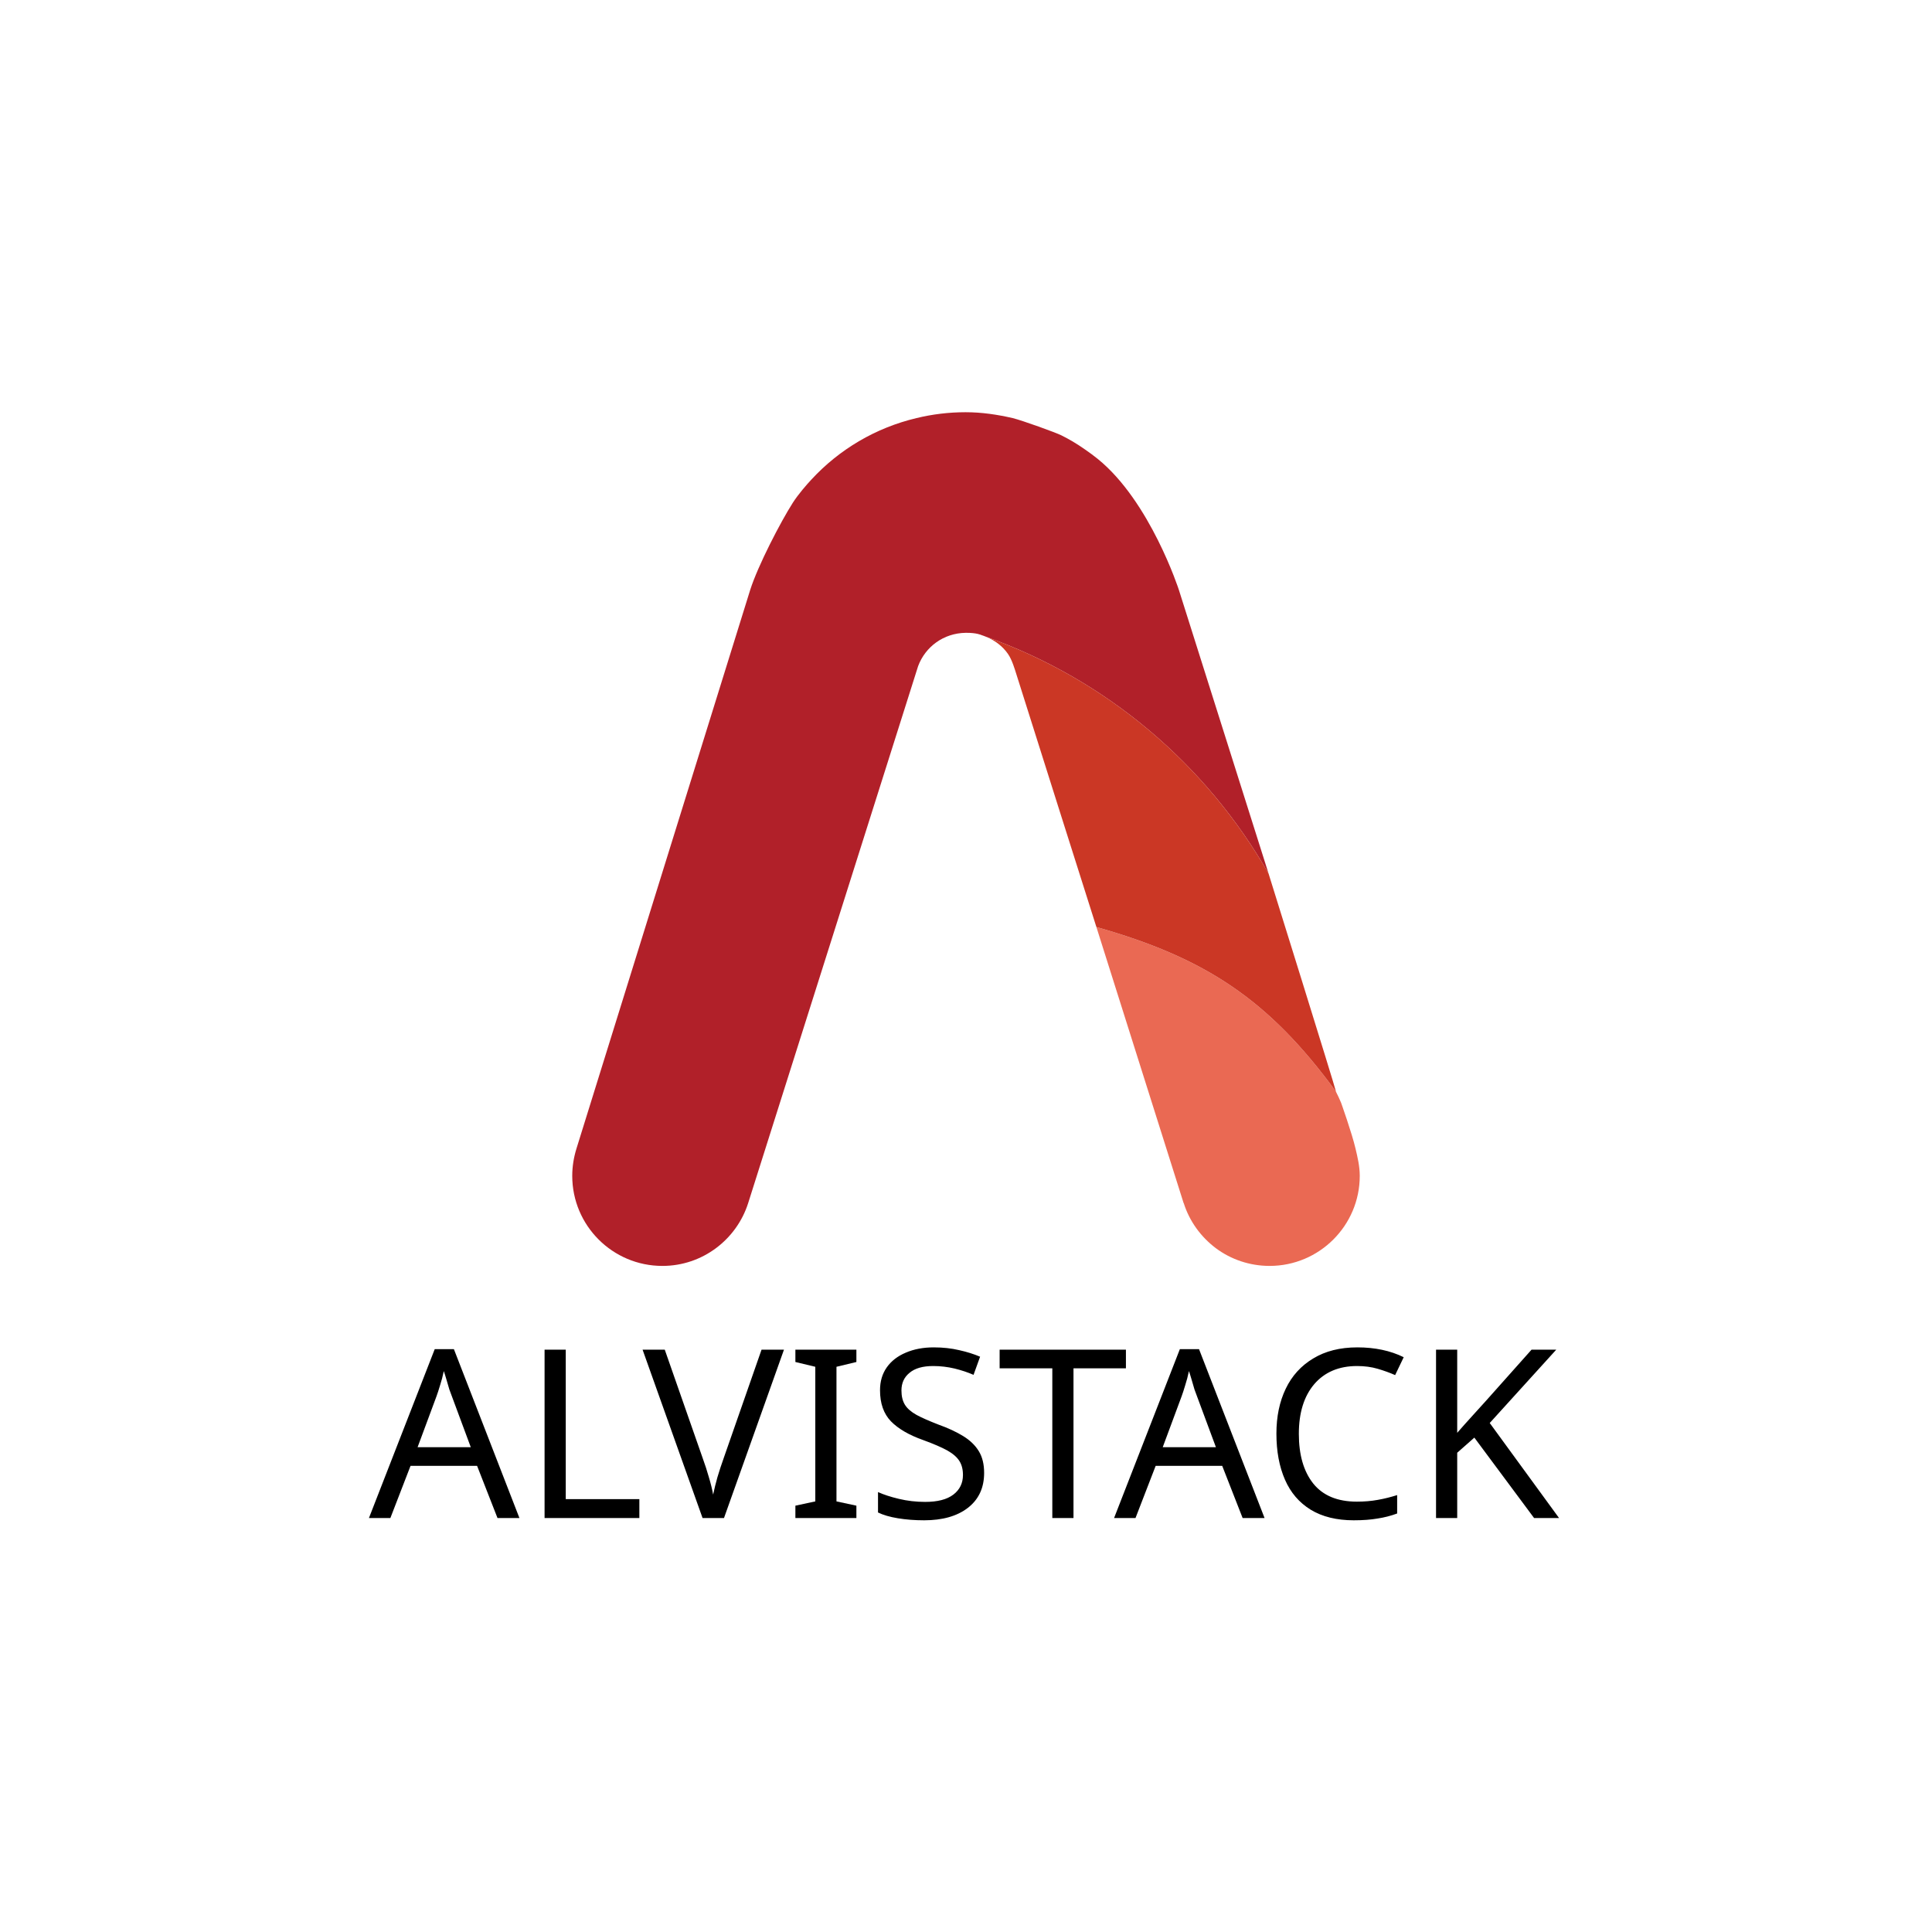
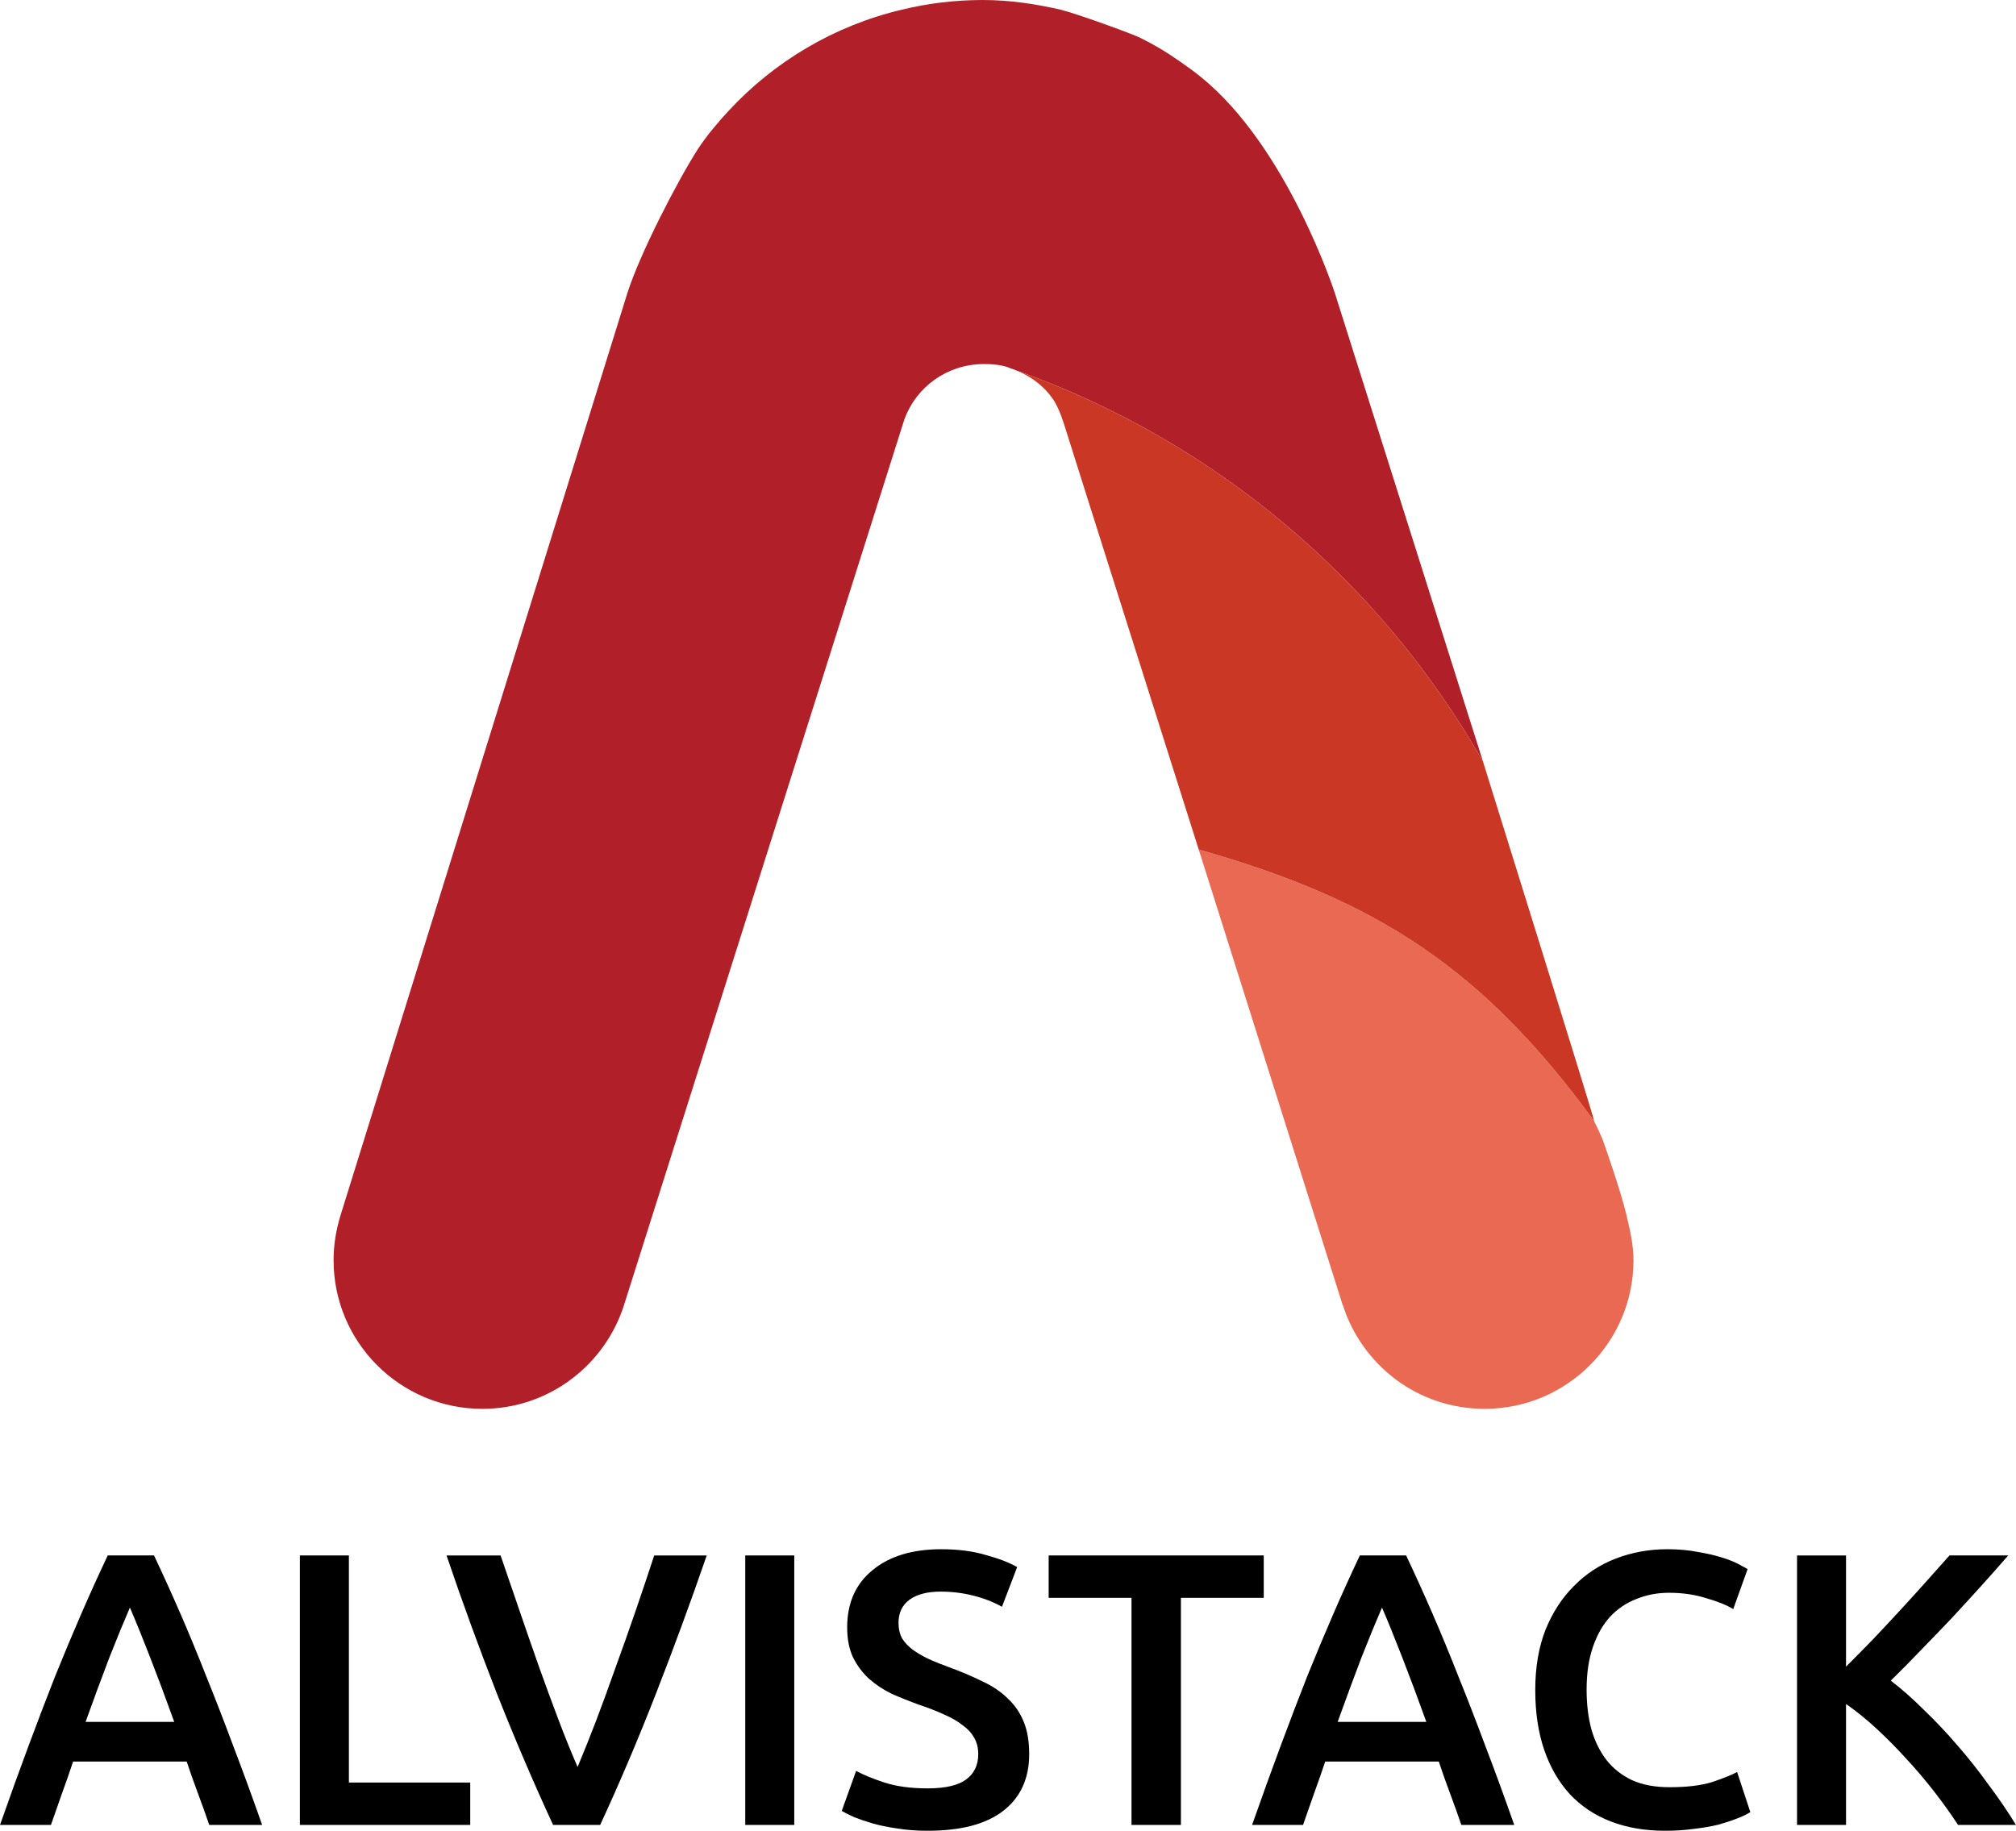
- <svg xmlns="http://www.w3.org/2000/svg" width="1500mm" height="1500mm" viewBox="0 0 1500 1500" version="1.1" id="svg1143">
+ <svg xmlns="http://www.w3.org/2000/svg" width="757.383mm" height="687.917mm" viewBox="0 0 757.383 687.917" version="1.1" id="svg1143">
  <defs id="defs1137" />
-   <g id="layer2" style="display:inline">
-     <text style="font-variant:normal;font-weight:bold;font-stretch:normal;font-size:9.379px;line-height:0.91;font-family:Ubuntu;-inkscape-font-specification:Ubuntu-Bold;text-align:center;writing-mode:lr-tb;text-anchor:middle;display:inline;fill:#000000;fill-opacity:1;fill-rule:nonzero;stroke:none;stroke-width:0.1;stroke-miterlimit:4;stroke-dasharray:none" id="text32-0-4-2-3-2-5-4-8-8-2-5-0-2-7-5-8-2-8-0" x="148.556" y="272.292">
-       <tspan id="tspan14-3-7-1-6-2-5-43-4-48-0-5-93-3-09-7-8-6-4-1" style="font-style:normal;font-variant:normal;font-weight:500;font-stretch:normal;font-size:9.379px;font-family:Ubuntu;-inkscape-font-specification:'Ubuntu Medium';text-align:center;letter-spacing:0.085px;text-anchor:middle;stroke-width:0.1;stroke-miterlimit:4;stroke-dasharray:none" x="148.556" y="272.292" />
-       <tspan style="font-style:normal;font-variant:normal;font-weight:500;font-stretch:normal;font-size:9.379px;font-family:Ubuntu;-inkscape-font-specification:'Ubuntu Medium';text-align:center;letter-spacing:0.085px;text-anchor:middle;stroke-width:0.1;stroke-miterlimit:4;stroke-dasharray:none" id="tspan1150-6-9-7-8-4-0-5-1-29-4-6-7-3-4-9-7-3-0" x="148.556" y="281.447" />
-     </text>
-     <g id="g541" transform="matrix(12.52545,0,0,12.52545,-1249.977,-513.369)">
-       <text style="font-variant:normal;font-weight:bold;font-stretch:normal;font-size:14.606px;line-height:0;font-family:Ubuntu;-inkscape-font-specification:Ubuntu-Bold;text-align:center;writing-mode:lr-tb;text-anchor:middle;display:inline;fill:#000000;fill-opacity:1;fill-rule:nonzero;stroke:none;stroke-width:0.72" id="text32-0-4-2-3-2-5-4-8-1-9-2-5-8-3-0-8-5-2-7-8" x="122.665" y="135.083">
-         <tspan style="font-style:normal;font-variant:normal;font-weight:500;font-stretch:normal;font-size:14.606px;line-height:1.5;font-family:Ubuntu;-inkscape-font-specification:'Ubuntu Medium';text-align:start;letter-spacing:0.132px;text-anchor:start;fill:#000000;fill-opacity:1;stroke-width:0.72" id="tspan168067-6-7-6" x="122.665" y="135.083">ALVI<tspan style="fill:#000000" id="tspan230072-8">STACK</tspan>
-         </tspan>
-         <tspan style="font-style:normal;font-variant:normal;font-weight:500;font-stretch:normal;font-size:14.606px;line-height:0.91;font-family:Ubuntu;-inkscape-font-specification:'Ubuntu Medium';text-align:center;letter-spacing:0.132px;text-anchor:middle;fill:#000000;fill-opacity:1;stroke-width:0.72" id="tspan1150-6-9-7-8-4-0-5-2-2-4-9-7-5-09-5-2-4-1-7" x="122.665" y="147.002" />
-       </text>
-       <g id="g1499-0-6-0-2-1-93-1-8-4-1" transform="matrix(1.977587,0,0,1.977587,-146.6854,-405.0592)" style="display:inline">
-         <g id="g125763-3-0-7-74-4-0-6-5" transform="translate(-3.296626)">
-           <g id="g82-2-9-7-6-7-52-5-4-0-4" transform="matrix(0.3527778,0,0,-0.3527778,167.6964,252.935)">
-             <path d="m 0,0 c -5.54,9.72 -14.44,17.27 -25.13,21.06 -0.13,0.05 -0.25,0.1 -0.38,0.14 0,0 -0.433,0.215 -1.41,0.2 -1.96,-0.029 -3.58,-1.24 -4.22,-2.96 l -15.1,-47.71 c -1.03,-3.23 -4.05,-5.58 -7.62,-5.58 -4.43,0 -8.01,3.59 -8.01,8 0,0.85 0.14,1.67 0.38,2.44 l 15.43,49.62 c 0.69,2.17 2.716,6.072 3.79,7.75 0.477,0.745 1.22,1.6 1.66,2.07 2.46,2.66 5.69,4.59 9.33,5.45 1.4,0.34 2.86,0.52 4.36,0.52 1.44,0 2.83,-0.21 4.18,-0.52 0.879,-0.217 3.84,-1.289 4.32,-1.53 0.339,-0.17 0.674,-0.347 1,-0.54 0.39,-0.231 0.768,-0.481 1.14,-0.74 0.372,-0.258 0.738,-0.526 1.09,-0.81 4.681,-3.781 7.22,-11.65 7.22,-11.65 z" style="fill:#b12029;fill-opacity:1;fill-rule:nonzero;stroke:none" id="path84-1-8-8-5-4-5-8-9-1-8" />
-           </g>
-           <g id="g86-0-7-8-9-1-47-5-7-4-7" transform="matrix(0.3527778,0,0,-0.3527778,170.5539,262.4069)">
-             <path d="m 0,0 c 0,-4.41 -3.59,-8 -8.01,-8 -1.78,0 -3.44,0.58 -4.77,1.57 -1.33,1 -2.35,2.39 -2.86,4.01 h -0.01 L -23.4,22.11 C -13.72,19.37 -8.1,15.67 -2.12,7.5 V 7.49 c 0.17,-0.33 0.32,-0.66 0.46,-0.99 0,0 0.957,-2.678 1.28,-4.06 C -0.192,1.639 0,0.86 0,0" style="fill:#ea6953;fill-opacity:1;fill-rule:nonzero;stroke:none" id="path88-5-2-6-5-1-4-41-1-3-2" />
-           </g>
-           <g id="g90-1-8-04-6-9-4-9-5-5-1" transform="matrix(0.3527778,0,0,-0.3527778,169.806,259.7576)">
-             <path d="m 0,0 v -0.01 c -5.98,8.17 -11.6,11.87 -21.28,14.61 0,0 -6.67,21.04 -7.16,22.62 -0.07,0.21 -0.33,1.13 -0.7,1.65 -0.47,0.68 -1.17,1.21 -1.97,1.53 10.69,-3.79 19.59,-11.34 25.13,-21.06 0,0 5.97,-19.14 5.98,-19.34" style="fill:#cb3725;fill-opacity:1;fill-rule:nonzero;stroke:none" id="path92-1-2-6-11-1-30-2-7-6-6" />
-           </g>
-         </g>
-       </g>
+   <g id="layer2" style="display:inline" transform="translate(-287.3768,-320.052)">
+     <g id="g308" transform="matrix(0.7986956,0,0,0.7986956,57.85021,64.42788)" style="stroke-width:1.252">
+       <path d="m 385.8,1178.608 q -2.561,-7.501 -5.305,-14.818 -2.744,-7.318 -5.305,-15.001 H 321.77 q -2.561,7.684 -5.305,15.184 -2.561,7.318 -5.122,14.635 h -23.965 q 7.135,-20.306 13.538,-37.503 6.403,-17.197 12.44,-32.564 6.22,-15.367 12.257,-29.271 6.037,-13.904 12.44,-27.441 h 21.77 q 6.403,13.538 12.44,27.441 6.037,13.904 12.074,29.271 6.22,15.367 12.623,32.564 6.586,17.197 13.721,37.503 z m -37.32,-102.264 q -4.208,9.696 -9.696,23.599 -5.305,13.904 -11.159,30.185 h 41.711 q -5.854,-16.282 -11.342,-30.368 -5.488,-14.086 -9.513,-23.416 z" style="font-weight:500;font-size:182.942px;line-height:1.5;font-family:Ubuntu;-inkscape-font-specification:'Ubuntu Medium';text-align:start;letter-spacing:1.658px;text-anchor:start;stroke-width:11.299" id="path52" />
+       <path d="m 508.564,1158.667 v 19.941 h -80.129 v -126.779 h 23.051 v 106.838 z" style="font-weight:500;font-size:182.942px;line-height:1.5;font-family:Ubuntu;-inkscape-font-specification:'Ubuntu Medium';text-align:start;letter-spacing:1.658px;text-anchor:start;stroke-width:11.299" id="path54" />
+       <path d="m 547.542,1178.608 q -13.721,-29.637 -26.527,-62.017 -12.623,-32.381 -23.6,-64.761 h 25.429 q 4.391,12.806 8.964,26.161 4.574,13.355 9.147,26.344 4.574,12.806 9.147,24.88 4.574,12.074 8.964,22.136 4.208,-10.062 8.781,-21.953 4.574,-12.074 9.147,-25.063 4.756,-12.989 9.33,-26.344 4.574,-13.355 8.781,-26.161 h 24.697 q -11.159,32.381 -23.782,64.761 -12.623,32.381 -26.344,62.017 z" style="font-weight:500;font-size:182.942px;line-height:1.5;font-family:Ubuntu;-inkscape-font-specification:'Ubuntu Medium';text-align:start;letter-spacing:1.658px;text-anchor:start;stroke-width:11.299" id="path56" />
+       <path d="m 637.926,1051.829 h 23.051 V 1178.608 H 637.926 Z" style="font-weight:500;font-size:182.942px;line-height:1.5;font-family:Ubuntu;-inkscape-font-specification:'Ubuntu Medium';text-align:start;letter-spacing:1.658px;text-anchor:start;stroke-width:11.299" id="path58" />
+       <path d="m 723.737,1161.411 q 12.44,0 18.111,-4.208 5.671,-4.208 5.671,-11.891 0,-4.574 -2.012,-7.867 -1.829,-3.293 -5.488,-5.854 -3.476,-2.744 -8.598,-4.939 -5.122,-2.378 -11.708,-4.574 -6.586,-2.378 -12.806,-5.122 -6.037,-2.927 -10.794,-7.135 -4.574,-4.208 -7.501,-10.062 -2.744,-5.854 -2.744,-14.086 0,-17.197 11.891,-26.892 11.891,-9.879 32.381,-9.879 11.891,0 21.038,2.744 9.33,2.561 14.635,5.671 l -7.135,18.66 q -6.22,-3.476 -13.721,-5.305 -7.318,-1.829 -15.184,-1.829 -9.33,0 -14.635,3.842 -5.122,3.842 -5.122,10.794 0,4.208 1.646,7.318 1.829,2.927 4.939,5.305 3.293,2.378 7.501,4.391 4.391,2.012 9.513,3.842 8.964,3.293 15.916,6.769 7.135,3.293 11.891,8.05 4.939,4.574 7.501,10.976 2.561,6.22 2.561,15.184 0,17.197 -12.257,26.709 -12.074,9.33 -35.491,9.33 -7.867,0 -14.452,-1.098 -6.403,-0.915 -11.525,-2.378 -4.939,-1.464 -8.598,-2.927 -3.659,-1.647 -5.854,-2.927 l 6.769,-18.843 q 4.939,2.744 13.355,5.488 8.415,2.744 20.307,2.744 z" id="path60" style="font-weight:bold;font-size:182.942px;line-height:0;font-family:Ubuntu;-inkscape-font-specification:Ubuntu-Bold;text-align:center;text-anchor:middle;stroke-width:11.299" />
+       <path d="m 881.81,1051.829 v 19.941 h -38.967 v 106.838 h -23.234 v -106.838 h -38.967 v -19.941 z" id="path62" style="font-weight:bold;font-size:182.942px;line-height:0;font-family:Ubuntu;-inkscape-font-specification:Ubuntu-Bold;text-align:center;text-anchor:middle;stroke-width:11.299" />
+       <path d="m 974.755,1178.608 q -2.561,-7.501 -5.305,-14.818 -2.744,-7.318 -5.305,-15.001 h -53.419 q -2.561,7.684 -5.305,15.184 -2.561,7.318 -5.122,14.635 h -23.965 q 7.135,-20.306 13.538,-37.503 6.403,-17.197 12.44,-32.564 6.22,-15.367 12.257,-29.271 6.037,-13.904 12.44,-27.441 h 21.77 q 6.403,13.538 12.44,27.441 6.037,13.904 12.074,29.271 6.22,15.367 12.623,32.564 6.586,17.197 13.721,37.503 z m -37.32,-102.264 q -4.208,9.696 -9.696,23.599 -5.305,13.904 -11.159,30.185 h 41.711 q -5.854,-16.282 -11.342,-30.368 -5.488,-14.086 -9.513,-23.416 z" id="path64" style="font-weight:bold;font-size:182.942px;line-height:0;font-family:Ubuntu;-inkscape-font-specification:Ubuntu-Bold;text-align:center;text-anchor:middle;stroke-width:11.299" />
+       <path d="m 1070.627,1181.352 q -14.269,0 -25.612,-4.391 -11.342,-4.391 -19.209,-12.806 -7.867,-8.598 -12.074,-20.855 -4.208,-12.257 -4.208,-28.173 0,-15.916 4.756,-28.173 4.939,-12.257 13.355,-20.672 8.415,-8.598 19.758,-12.989 11.342,-4.391 24.331,-4.391 7.867,0 14.27,1.28 6.403,1.098 11.159,2.561 4.756,1.464 7.867,3.11 3.11,1.647 4.391,2.378 l -6.769,18.843 q -4.391,-2.744 -12.623,-5.122 -8.049,-2.561 -17.562,-2.561 -8.232,0 -15.367,2.927 -7.135,2.744 -12.44,8.415 -5.122,5.671 -8.05,14.269 -2.927,8.598 -2.927,19.941 0,10.062 2.195,18.477 2.378,8.415 7.135,14.635 4.756,6.037 12.074,9.513 7.318,3.293 17.562,3.293 12.257,0 19.941,-2.378 7.684,-2.561 11.891,-4.756 l 6.22,18.843 q -2.195,1.464 -6.037,2.927 -3.659,1.464 -8.781,2.927 -5.122,1.281 -11.525,2.012 -6.403,0.915 -13.721,0.915 z" id="path66" style="font-weight:bold;font-size:182.942px;line-height:0;font-family:Ubuntu;-inkscape-font-specification:Ubuntu-Bold;text-align:center;text-anchor:middle;stroke-width:11.299" />
+       <path d="m 1208.393,1178.608 q -4.756,-7.318 -10.976,-15.367 -6.22,-8.049 -13.172,-15.55 -6.769,-7.501 -14.087,-14.269 -7.318,-6.769 -14.452,-11.708 v 56.895 h -23.051 v -126.779 h 23.051 v 52.321 q 6.037,-6.037 12.623,-12.806 6.586,-6.952 12.989,-13.904 6.586,-7.135 12.44,-13.721 5.854,-6.586 10.611,-11.891 h 27.624 q -6.037,6.952 -12.806,14.452 -6.769,7.501 -13.904,15.184 -7.135,7.501 -14.452,15.001 -7.135,7.501 -14.086,14.269 7.684,5.854 15.55,13.721 8.05,7.684 15.733,16.648 7.684,8.781 14.635,18.477 7.135,9.513 12.989,19.026 z" id="path68" style="font-weight:bold;font-size:182.942px;line-height:0;font-family:Ubuntu;-inkscape-font-specification:Ubuntu-Bold;text-align:center;text-anchor:middle;stroke-width:11.299" />
+       <path d="M 984.932,678.325 C 936.522,593.388 858.75,527.413 765.337,494.295 c -1.136,-0.437 -2.185,-0.874 -3.321,-1.223 0,0 -3.781,-1.875 -12.321,-1.748 -17.125,0.256 -31.283,10.836 -36.876,25.866 l -131.949,416.907 c -9.001,28.225 -35.39,48.76 -66.586,48.76 -38.711,0 -69.994,-31.371 -69.994,-69.907 0,-7.428 1.223,-14.593 3.321,-21.322 L 582.443,458.031 c 6.029,-18.962 23.734,-53.061 33.118,-67.722 4.167,-6.509 10.661,-13.981 14.506,-18.088 21.496,-23.244 49.721,-40.109 81.529,-47.624 12.234,-2.971 24.992,-4.544 38.099,-4.544 12.583,0 24.73,1.835 36.526,4.544 7.682,1.896 33.558,11.264 37.75,13.37 2.958,1.486 5.891,3.03 8.738,4.719 3.405,2.02 6.711,4.207 9.962,6.466 3.248,2.258 6.448,4.593 9.525,7.078 40.908,33.039 63.091,101.802 63.091,101.802 z" style="fill:#b12029;fill-opacity:1;fill-rule:nonzero;stroke:none;stroke-width:10.941" id="path84-1-8-8-5-4-5-8-9-1-8" />
+       <path d="m 1055.714,912.947 c 0,38.536 -31.371,69.907 -69.994,69.907 -15.554,0 -30.06,-5.068 -41.682,-13.719 -11.622,-8.738 -20.535,-20.885 -24.992,-35.041 h -0.087 L 851.236,719.741 c 84.587,23.943 133.697,56.275 185.952,127.668 v 0.087 c 1.486,2.884 2.796,5.767 4.02,8.651 0,0 8.359,23.404 11.185,35.478 1.639,7.004 3.321,13.807 3.321,21.322" style="fill:#ea6953;fill-opacity:1;fill-rule:nonzero;stroke:none;stroke-width:10.941" id="path88-5-2-6-5-1-4-41-1-3-2" />
+       <path d="m 1037.188,847.323 v 0.087 C 984.932,776.018 935.823,743.686 851.235,719.743 c 0,0 -58.285,-183.855 -62.567,-197.662 -0.612,-1.835 -2.884,-9.874 -6.117,-14.418 -4.107,-5.942 -10.224,-10.573 -17.215,-13.37 93.413,33.118 171.185,99.093 219.595,184.03 0,0 52.168,167.252 52.255,169" style="fill:#cb3725;fill-opacity:1;fill-rule:nonzero;stroke:none;stroke-width:10.941" id="path92-1-2-6-11-1-30-2-7-6-6" />
    </g>
  </g>
</svg>
